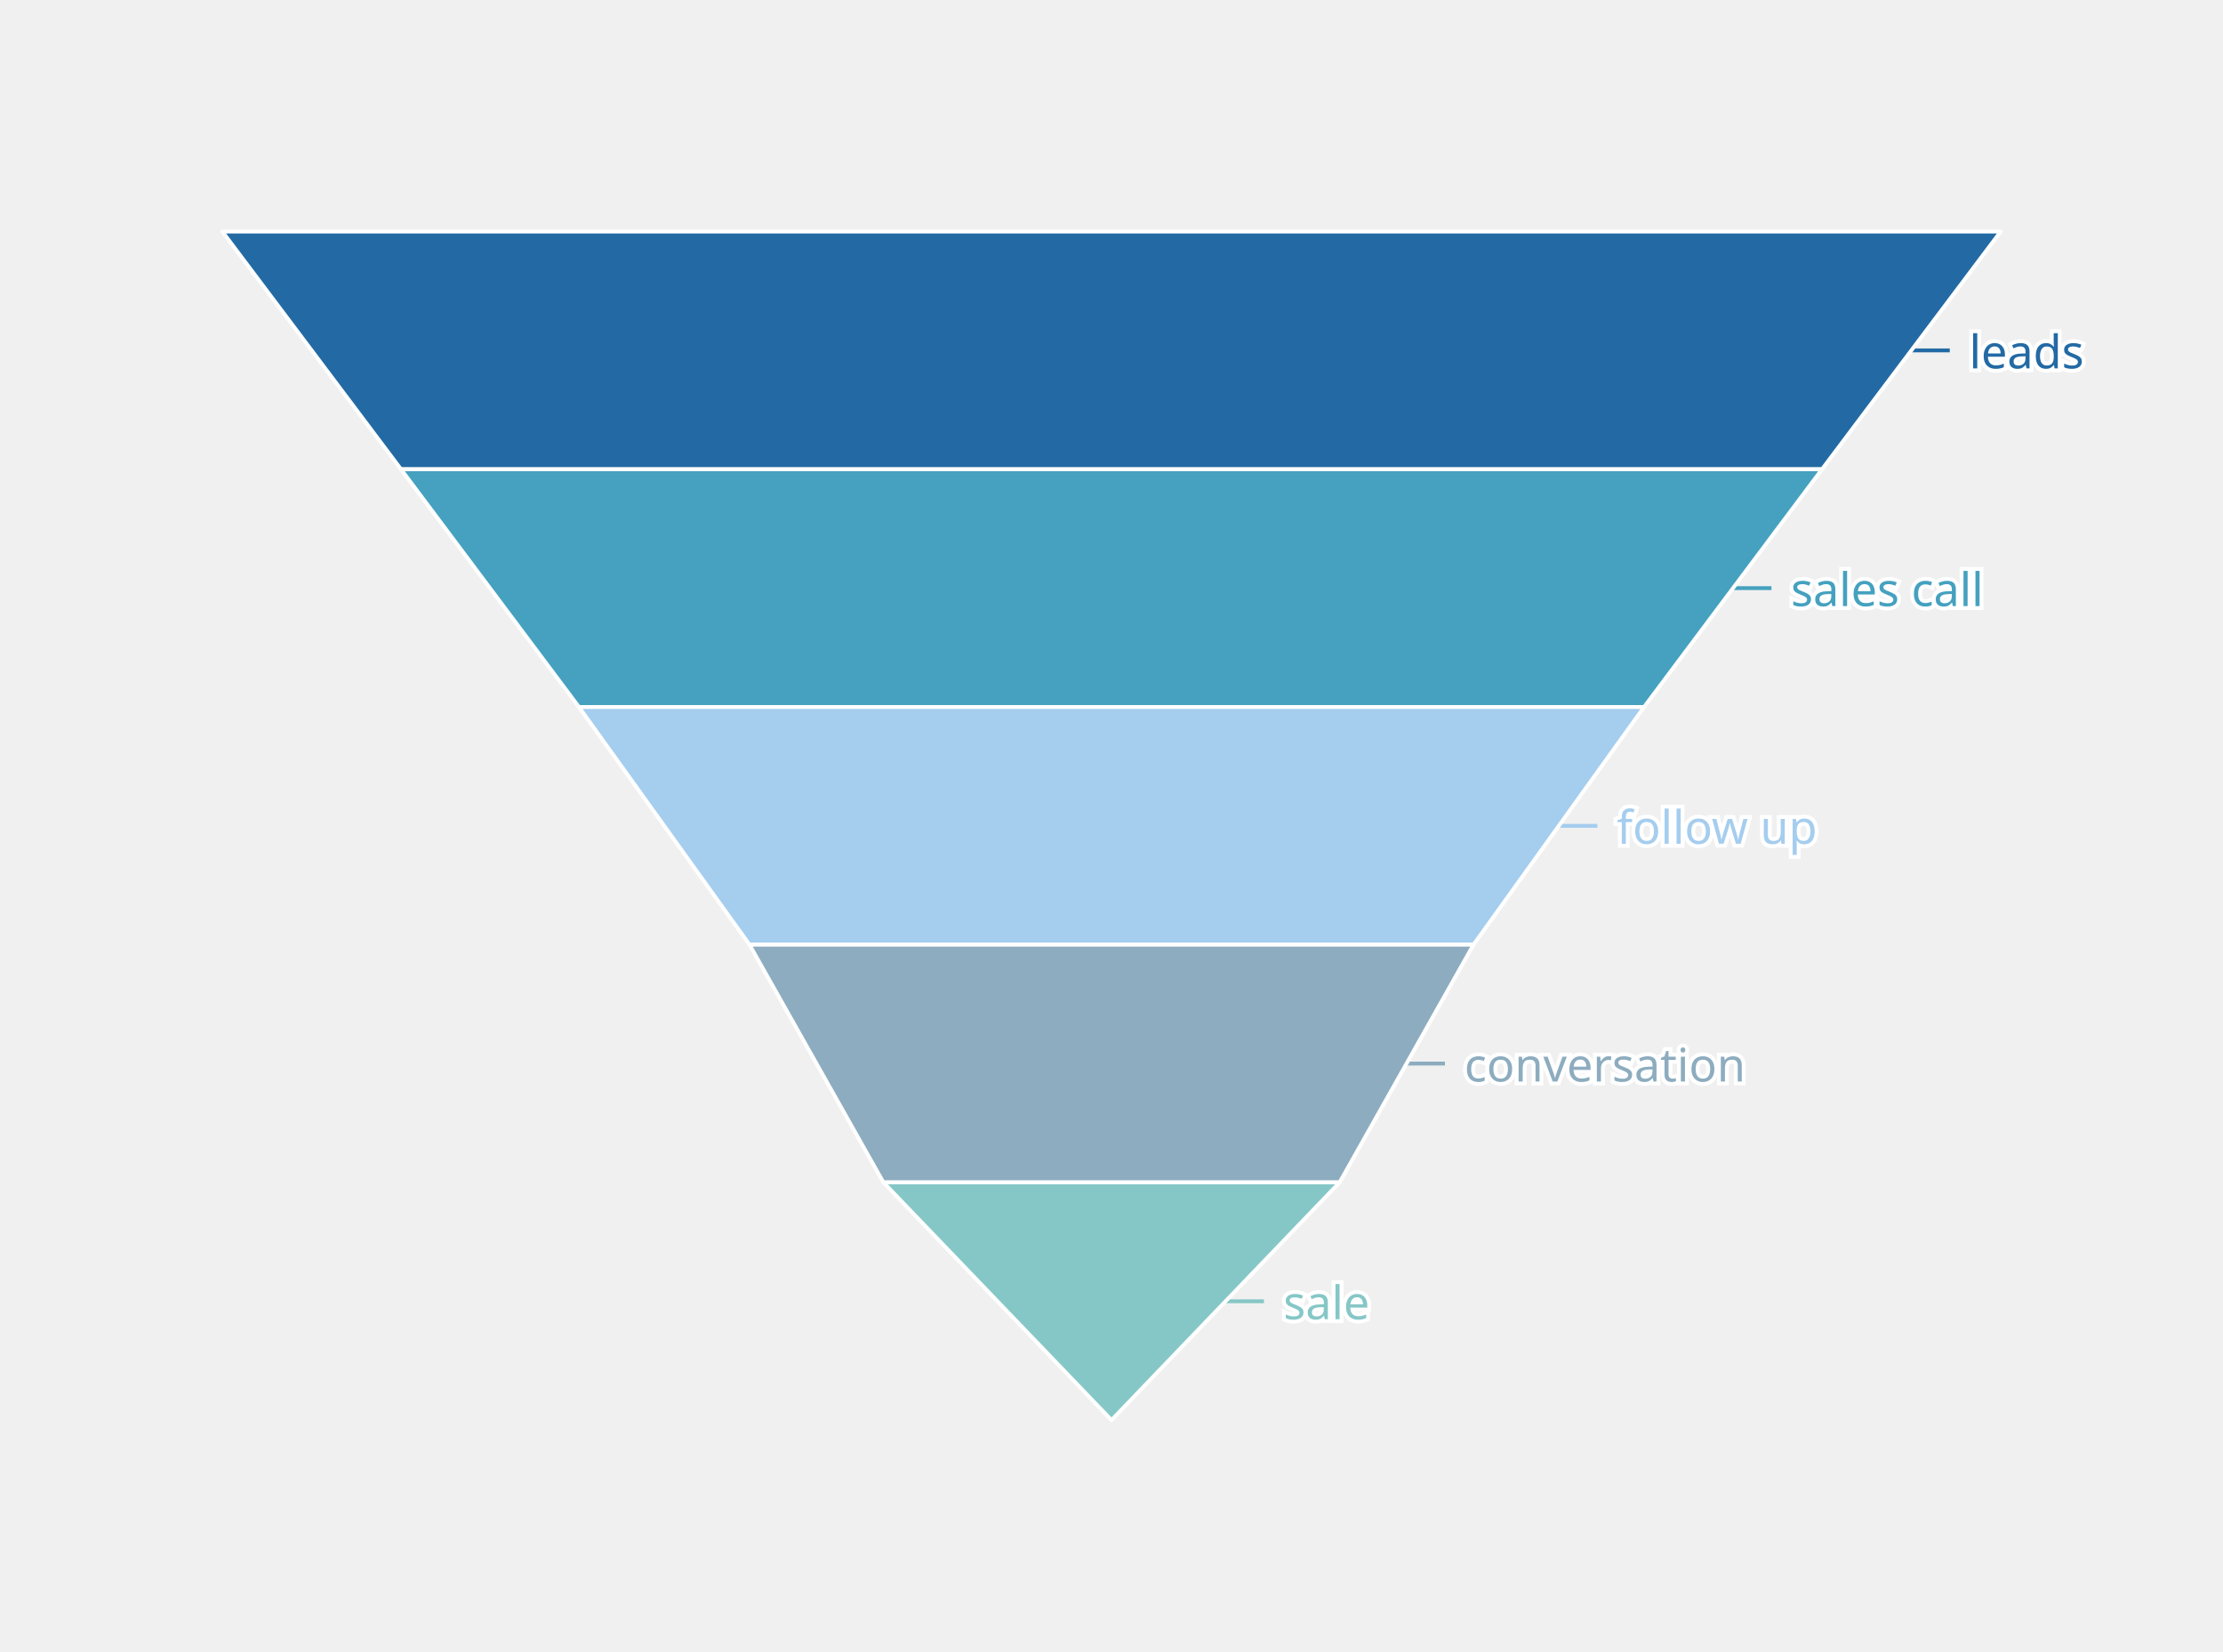
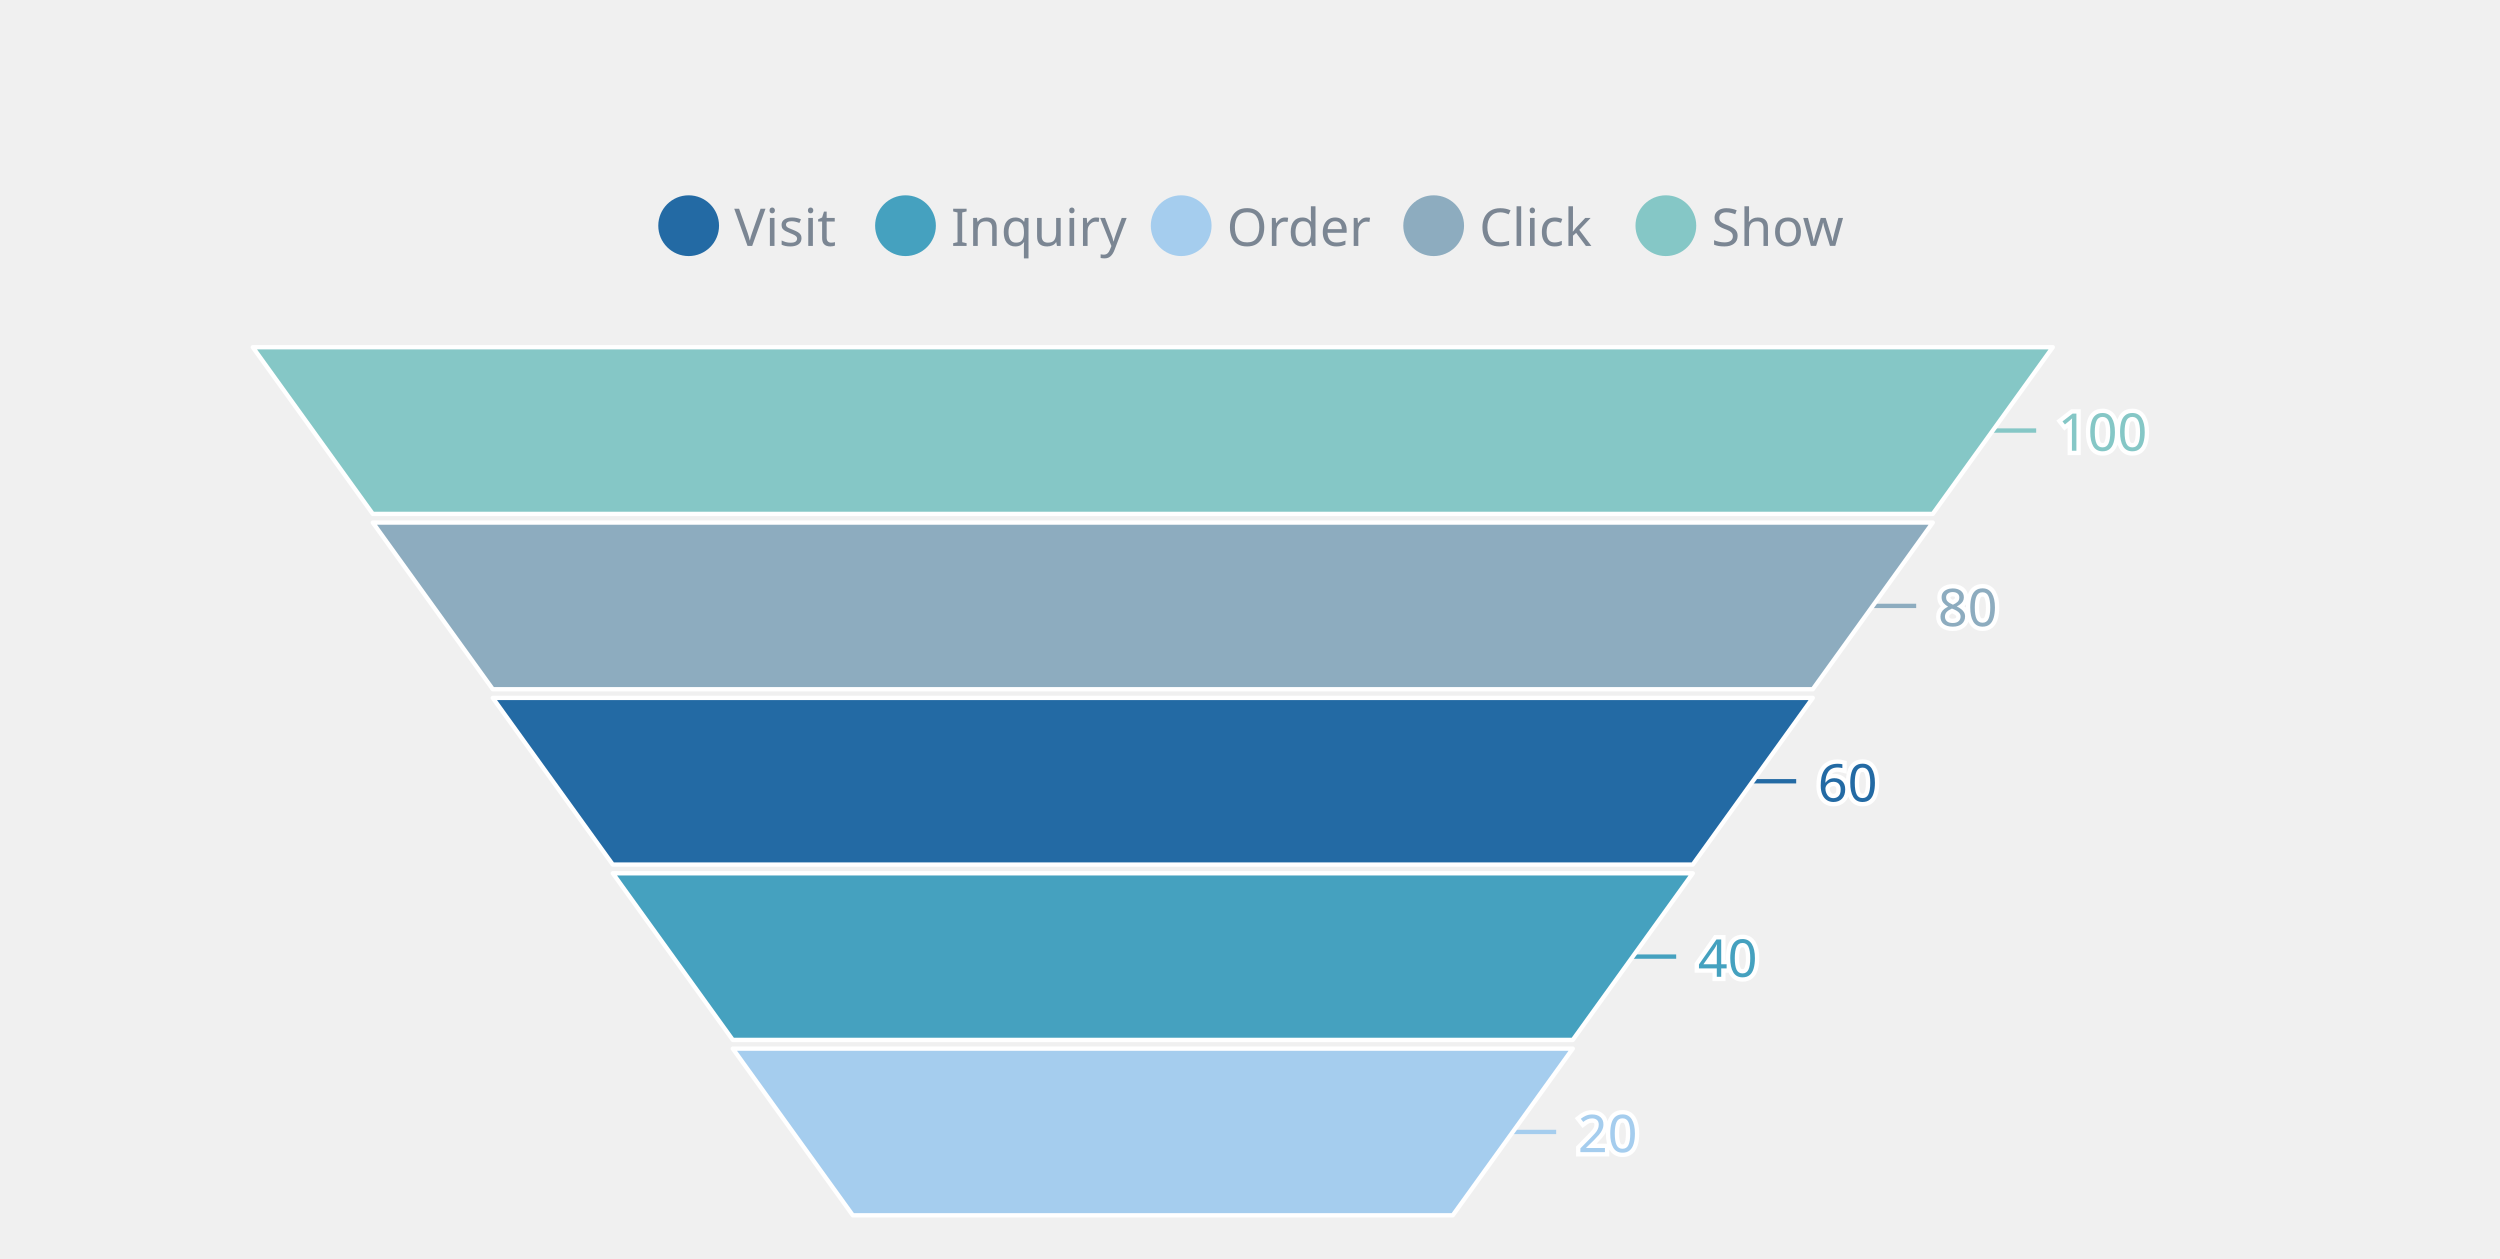
- <svg xmlns="http://www.w3.org/2000/svg" width="576" height="428" version="1.1" baseProfile="full" viewBox="0 0 576 428">
-   <rect width="576" height="428" x="0" y="0" id="0" fill="rgb(255,255,255)" fill-opacity="0" />
-   <polyline points="495.2 90.8 505.2 90.8" fill="none" stroke="hsla(207, 65%, 39%, 1)" />
-   <polyline points="449 152.4 459 152.4" fill="none" stroke="hsla(195, 49%, 51%, 1)" />
-   <polyline points="403.9 214 413.9 214" fill="none" stroke="hsla(207, 69%, 79%, 1)" />
-   <polyline points="364.4 275.6 374.4 275.6" fill="none" stroke="hsla(202, 28%, 65%, 1)" />
-   <polyline points="317.5 337.2 327.5 337.2" fill="none" stroke="hsla(179, 37%, 65%, 1)" />
-   <polygon points="57.6 60 518.4 60 472.1 121.6 103.9 121.6" fill="rgb(35,106,164)" stroke="white" stroke-linejoin="round" />
-   <polygon points="103.9 121.6 472.1 121.6 426 183.2 150 183.2" fill="hsla(195, 49%, 51%, 1)" stroke="white" stroke-linejoin="round" />
-   <polygon points="150 183.2 426 183.2 381.8 244.8 194.2 244.8" fill="hsla(207, 69%, 79%, 1)" stroke="white" stroke-linejoin="round" />
-   <polygon points="194.2 244.8 381.8 244.8 347.1 306.4 228.9 306.4" fill="hsla(202, 28%, 65%, 1)" stroke="white" stroke-linejoin="round" />
-   <polygon points="228.9 306.4 347.1 306.4 288 368 288 368" fill="hsla(179, 37%, 65%, 1)" stroke="white" stroke-linejoin="round" />
-   <text dominant-baseline="central" text-anchor="start" style="font-size:12px;font-family:sans-serif;" x="510.242" y="90.8" fill="hsla(207, 65%, 39%, 1)" stroke="rgb(255,255,255)" stroke-width="2" paint-order="stroke" stroke-miterlimit="2">leads</text>
-   <text dominant-baseline="central" text-anchor="start" style="font-size:12px;font-family:sans-serif;" xml:space="preserve" x="464.044" y="152.4" fill="hsla(195, 49%, 51%, 1)" stroke="rgb(255,255,255)" stroke-width="2" paint-order="stroke" stroke-miterlimit="2">sales call</text>
-   <text dominant-baseline="central" text-anchor="start" style="font-size:12px;font-family:sans-serif;" xml:space="preserve" x="418.909" y="214" fill="hsla(207, 69%, 79%, 1)" stroke="rgb(255,255,255)" stroke-width="2" paint-order="stroke" stroke-miterlimit="2">follow up</text>
-   <text dominant-baseline="central" text-anchor="start" style="font-size:12px;font-family:sans-serif;" x="379.446" y="275.6" fill="hsla(202, 28%, 65%, 1)" stroke="rgb(255,255,255)" stroke-width="2" paint-order="stroke" stroke-miterlimit="2">conversation</text>
-   <text dominant-baseline="central" text-anchor="start" style="font-size:12px;font-family:sans-serif;" x="332.538" y="337.2" fill="hsla(179, 37%, 65%, 1)" stroke="rgb(255,255,255)" stroke-width="2" paint-order="stroke" stroke-miterlimit="2">sale</text>
-   <path d="M0 0l0 0l0 0l0 0Z" fill="rgb(0,0,0)" fill-opacity="0" stroke="#ccc" stroke-width="0" />
+ <svg xmlns="http://www.w3.org/2000/svg" version="1.1" baseProfile="full" width="576" height="290" style="position: absolute; left: 0; top: 0; user-select: none;">
+   <rect width="576" height="290" x="0" y="0" id="0" fill="rgb(255,255,255)" fill-opacity="0" />
+   <g>
+     <path d="M403.84 180L413.84 180" fill="none" stroke="hsla(207, 65%, 39%, 1)" />
+     <path d="M376.192 220.4L386.192 220.4" fill="none" stroke="hsla(195, 49%, 51%, 1)" />
+     <path d="M348.544 260.8L358.544 260.8" fill="none" stroke="hsla(207, 69%, 79%, 1)" />
+     <path d="M431.488 139.6L441.488 139.6" fill="none" stroke="hsla(202, 28%, 65%, 1)" />
+     <path d="M459.136 99.2L469.136 99.2" fill="none" stroke="hsla(179, 37%, 65%, 1)" />
+     <path d="M113.536 160.8L417.664 160.8L390.016 199.2L141.184 199.2Z" fill="rgb(35,106,164)" stroke="white" stroke-linejoin="round" />
+     <path d="M141.184 201.2L390.016 201.2L362.368 239.6L168.832 239.6Z" fill="rgb(69,161,191)" stroke="white" stroke-linejoin="round" />
+     <path d="M168.832 241.6L362.368 241.6L334.72 280L196.48 280Z" fill="rgb(165,205,238)" stroke="white" stroke-linejoin="round" />
+     <path d="M85.888 120.4L445.312 120.4L417.664 158.8L113.536 158.8Z" fill="rgb(141,172,191)" stroke="white" stroke-linejoin="round" />
+     <path d="M58.24 80L472.96 80L445.312 118.4L85.888 118.4Z" fill="rgb(133,199,198)" stroke="white" stroke-linejoin="round" />
+     <text dominant-baseline="central" text-anchor="start" style="font-size: 12px; font-family: sans-serif;" x="418.84" y="180" fill="hsla(207, 65%, 39%, 1)" stroke="rgb(255,255,255)" stroke-width="2" paint-order="stroke" stroke-miterlimit="2">
+       60
+     </text>
+     <text dominant-baseline="central" text-anchor="start" style="font-size: 12px; font-family: sans-serif;" x="391.192" y="220.4" fill="hsla(195, 49%, 51%, 1)" stroke="rgb(255,255,255)" stroke-width="2" paint-order="stroke" stroke-miterlimit="2">
+       40
+     </text>
+     <text dominant-baseline="central" text-anchor="start" style="font-size: 12px; font-family: sans-serif;" x="363.544" y="260.8" fill="hsla(207, 69%, 79%, 1)" stroke="rgb(255,255,255)" stroke-width="2" paint-order="stroke" stroke-miterlimit="2">
+       20
+     </text>
+     <text dominant-baseline="central" text-anchor="start" style="font-size: 12px; font-family: sans-serif;" x="446.488" y="139.6" fill="hsla(202, 28%, 65%, 1)" stroke="rgb(255,255,255)" stroke-width="2" paint-order="stroke" stroke-miterlimit="2">
+       80
+     </text>
+     <text dominant-baseline="central" text-anchor="start" style="font-size: 12px; font-family: sans-serif;" x="474.136" y="99.2" fill="hsla(179, 37%, 65%, 1)" stroke="rgb(255,255,255)" stroke-width="2" paint-order="stroke" stroke-miterlimit="2">
+       100
+     </text>
+     <path d="M0 0l272.666 0l0 14l-272.666 0Z" transform="translate(151.667 45)" fill="rgb(0,0,0)" fill-opacity="0" stroke="#ccc" stroke-width="0" />
+     <path d="M19.5 7A7 7 0 1 1 19.5 6.999" transform="translate(146.167 45)" fill="hsla(207, 65%, 39%, 1)" stroke="white" stroke-width="0" stroke-linecap="butt" stroke-miterlimit="10" />
+     <text dominant-baseline="central" text-anchor="start" style="font-size: 12px; font-family: sans-serif;" x="23" y="7" transform="translate(146.167 45)" fill="hsla(212, 10%, 53%, 1)">Visit</text>
+     <path d="M19.5 7A7 7 0 1 1 19.5 6.999" transform="translate(196.126 45)" fill="hsla(195, 49%, 51%, 1)" stroke="white" stroke-width="0" stroke-linecap="butt" stroke-miterlimit="10" />
+     <text dominant-baseline="central" text-anchor="start" style="font-size: 12px; font-family: sans-serif;" x="23" y="7" transform="translate(196.126 45)" fill="hsla(212, 10%, 53%, 1)">Inquiry</text>
+     <path d="M19.5 7A7 7 0 1 1 19.5 6.999" transform="translate(259.6436 45)" fill="hsla(207, 69%, 79%, 1)" stroke="white" stroke-width="0" stroke-linecap="butt" stroke-miterlimit="10" />
+     <text dominant-baseline="central" text-anchor="start" style="font-size: 12px; font-family: sans-serif;" x="23" y="7" transform="translate(259.6436 45)" fill="hsla(212, 10%, 53%, 1)">Order</text>
+     <path d="M19.5 7A7 7 0 1 1 19.5 6.999" transform="translate(317.8174 45)" fill="hsla(202, 28%, 65%, 1)" stroke="white" stroke-width="0" stroke-linecap="butt" stroke-miterlimit="10" />
+     <text dominant-baseline="central" text-anchor="start" style="font-size: 12px; font-family: sans-serif;" x="23" y="7" transform="translate(317.8174 45)" fill="hsla(212, 10%, 53%, 1)">Click</text>
+     <path d="M19.5 7A7 7 0 1 1 19.5 6.999" transform="translate(371.3154 45)" fill="hsla(179, 37%, 65%, 1)" stroke="white" stroke-width="0" stroke-linecap="butt" stroke-miterlimit="10" />
+     <text dominant-baseline="central" text-anchor="start" style="font-size: 12px; font-family: sans-serif;" x="23" y="7" transform="translate(371.3154 45)" fill="hsla(212, 10%, 53%, 1)">Show</text>
+     <path d="M0 0l118.498 0l0 34l-118.498 0Z" fill="rgb(0,0,0)" fill-opacity="0" stroke="#ccc" stroke-width="0" />
+   </g>
</svg>
